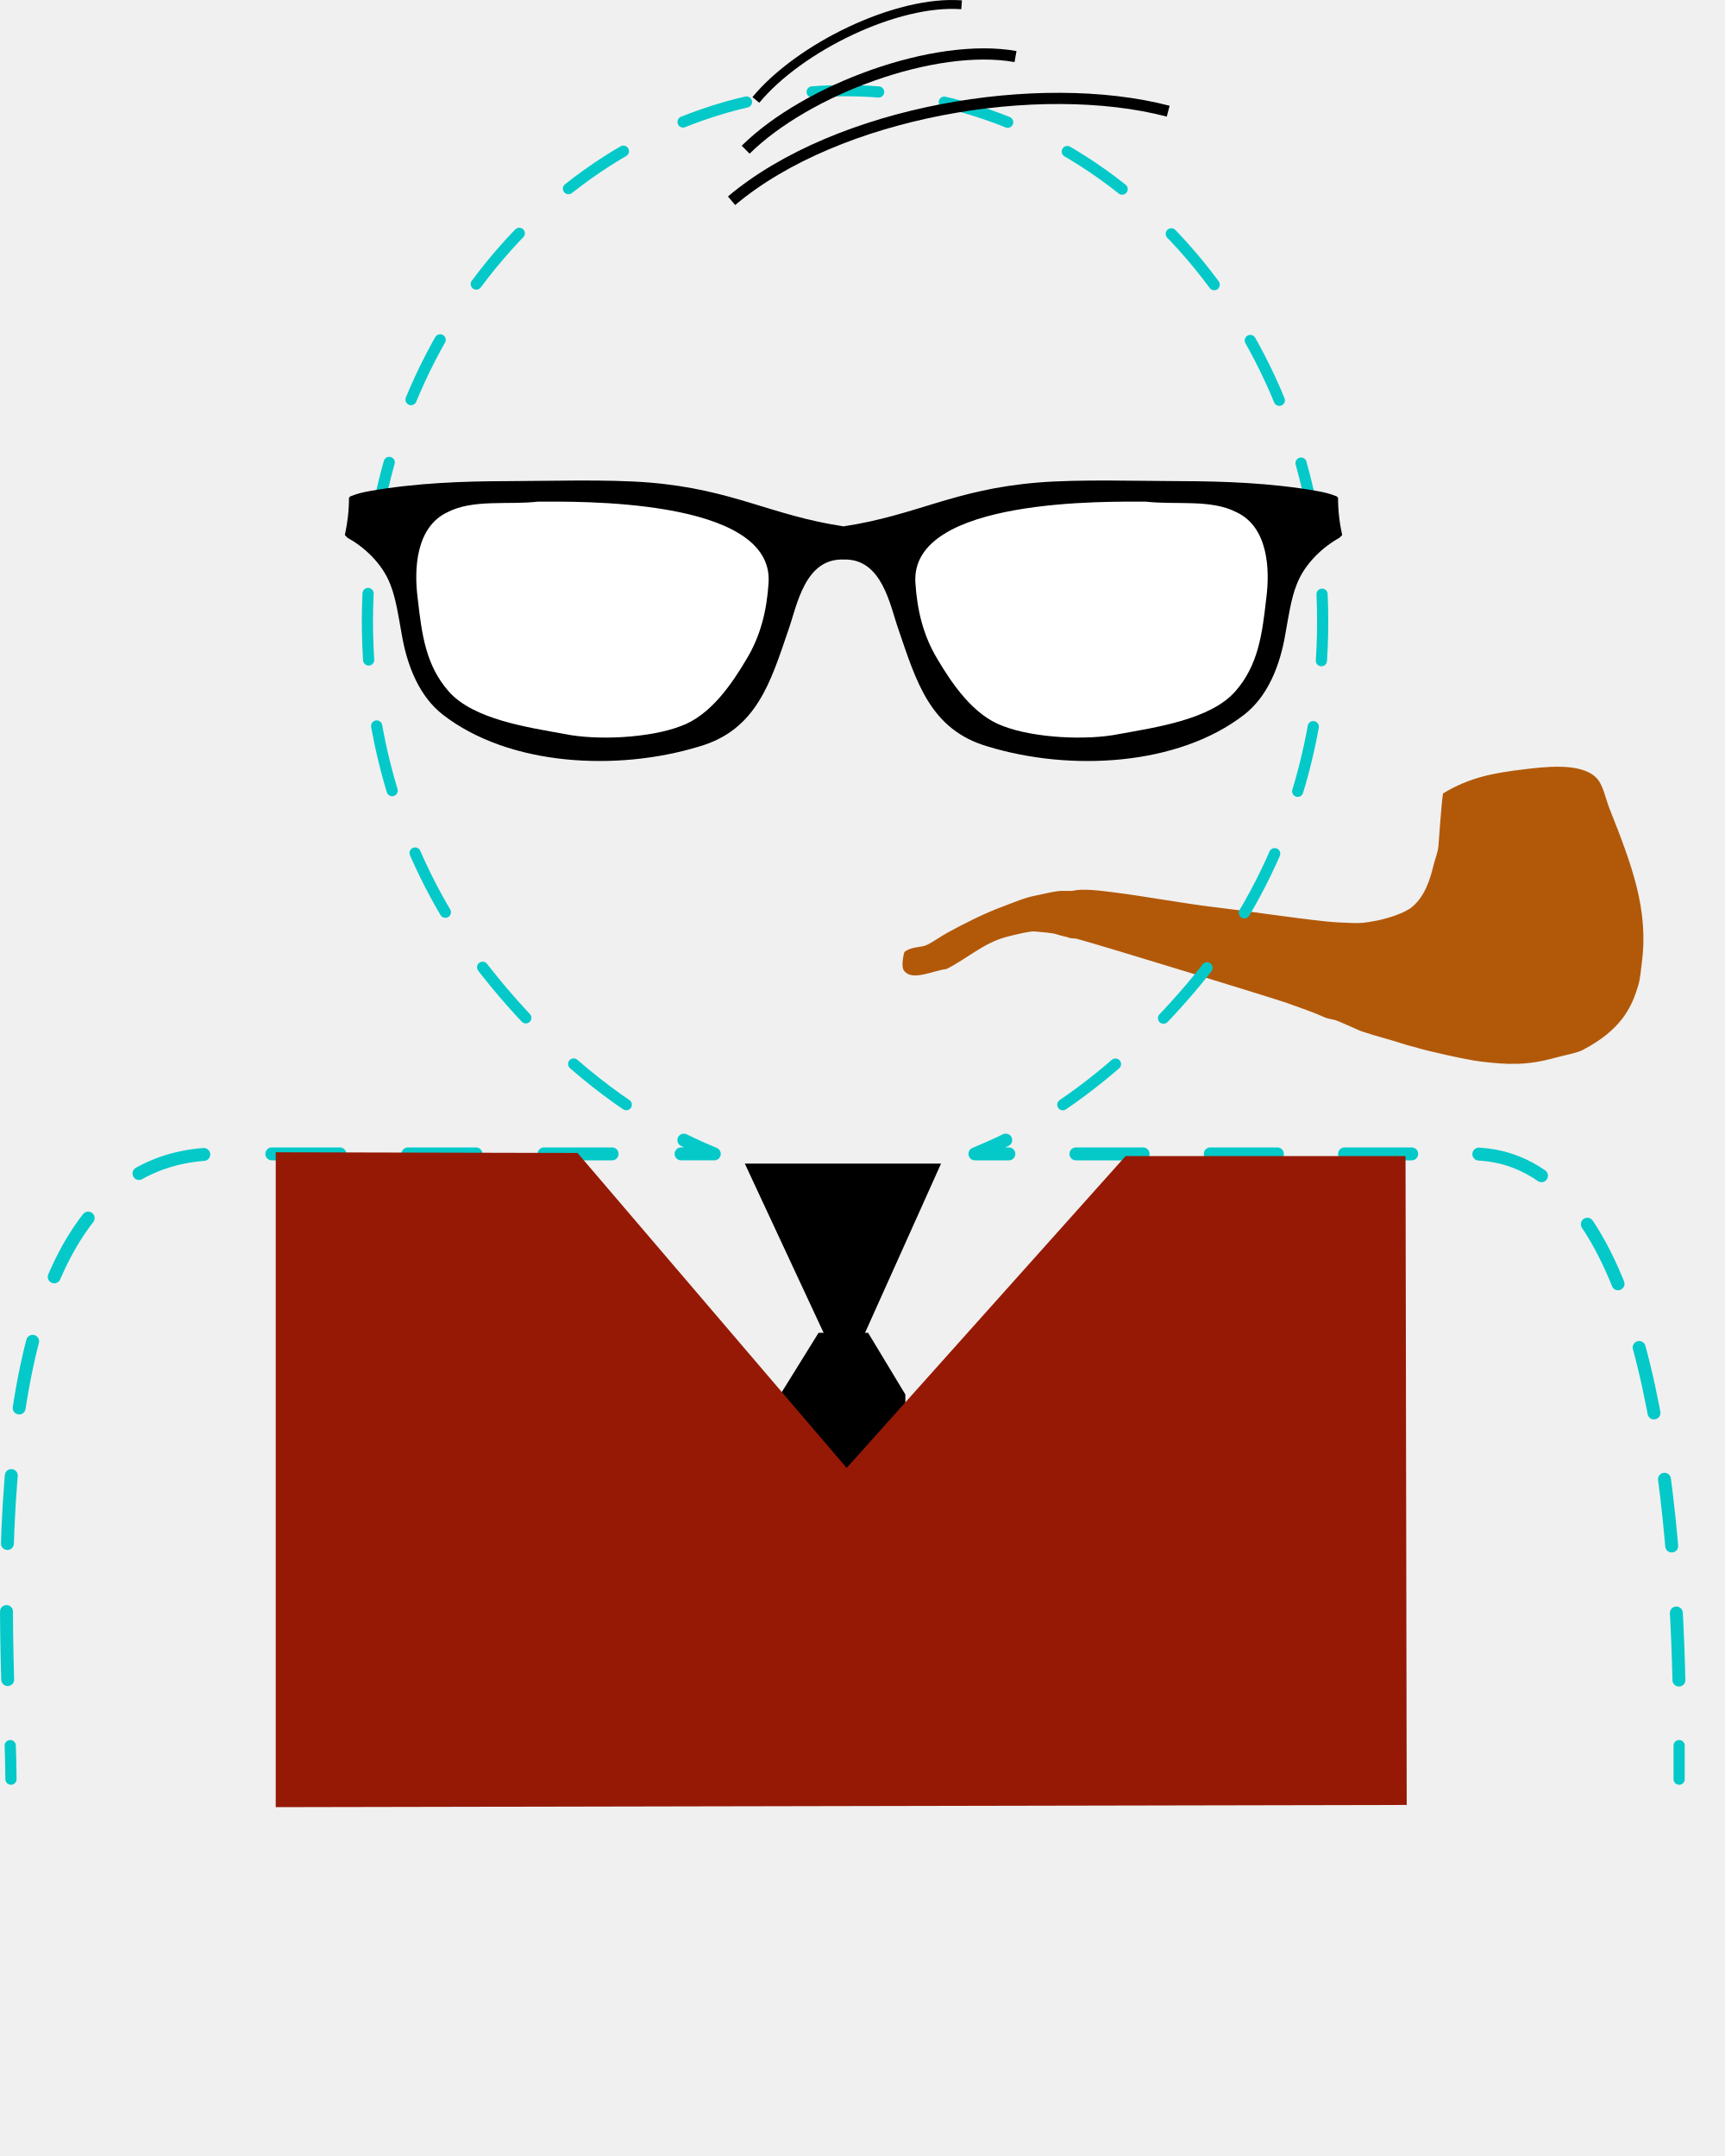
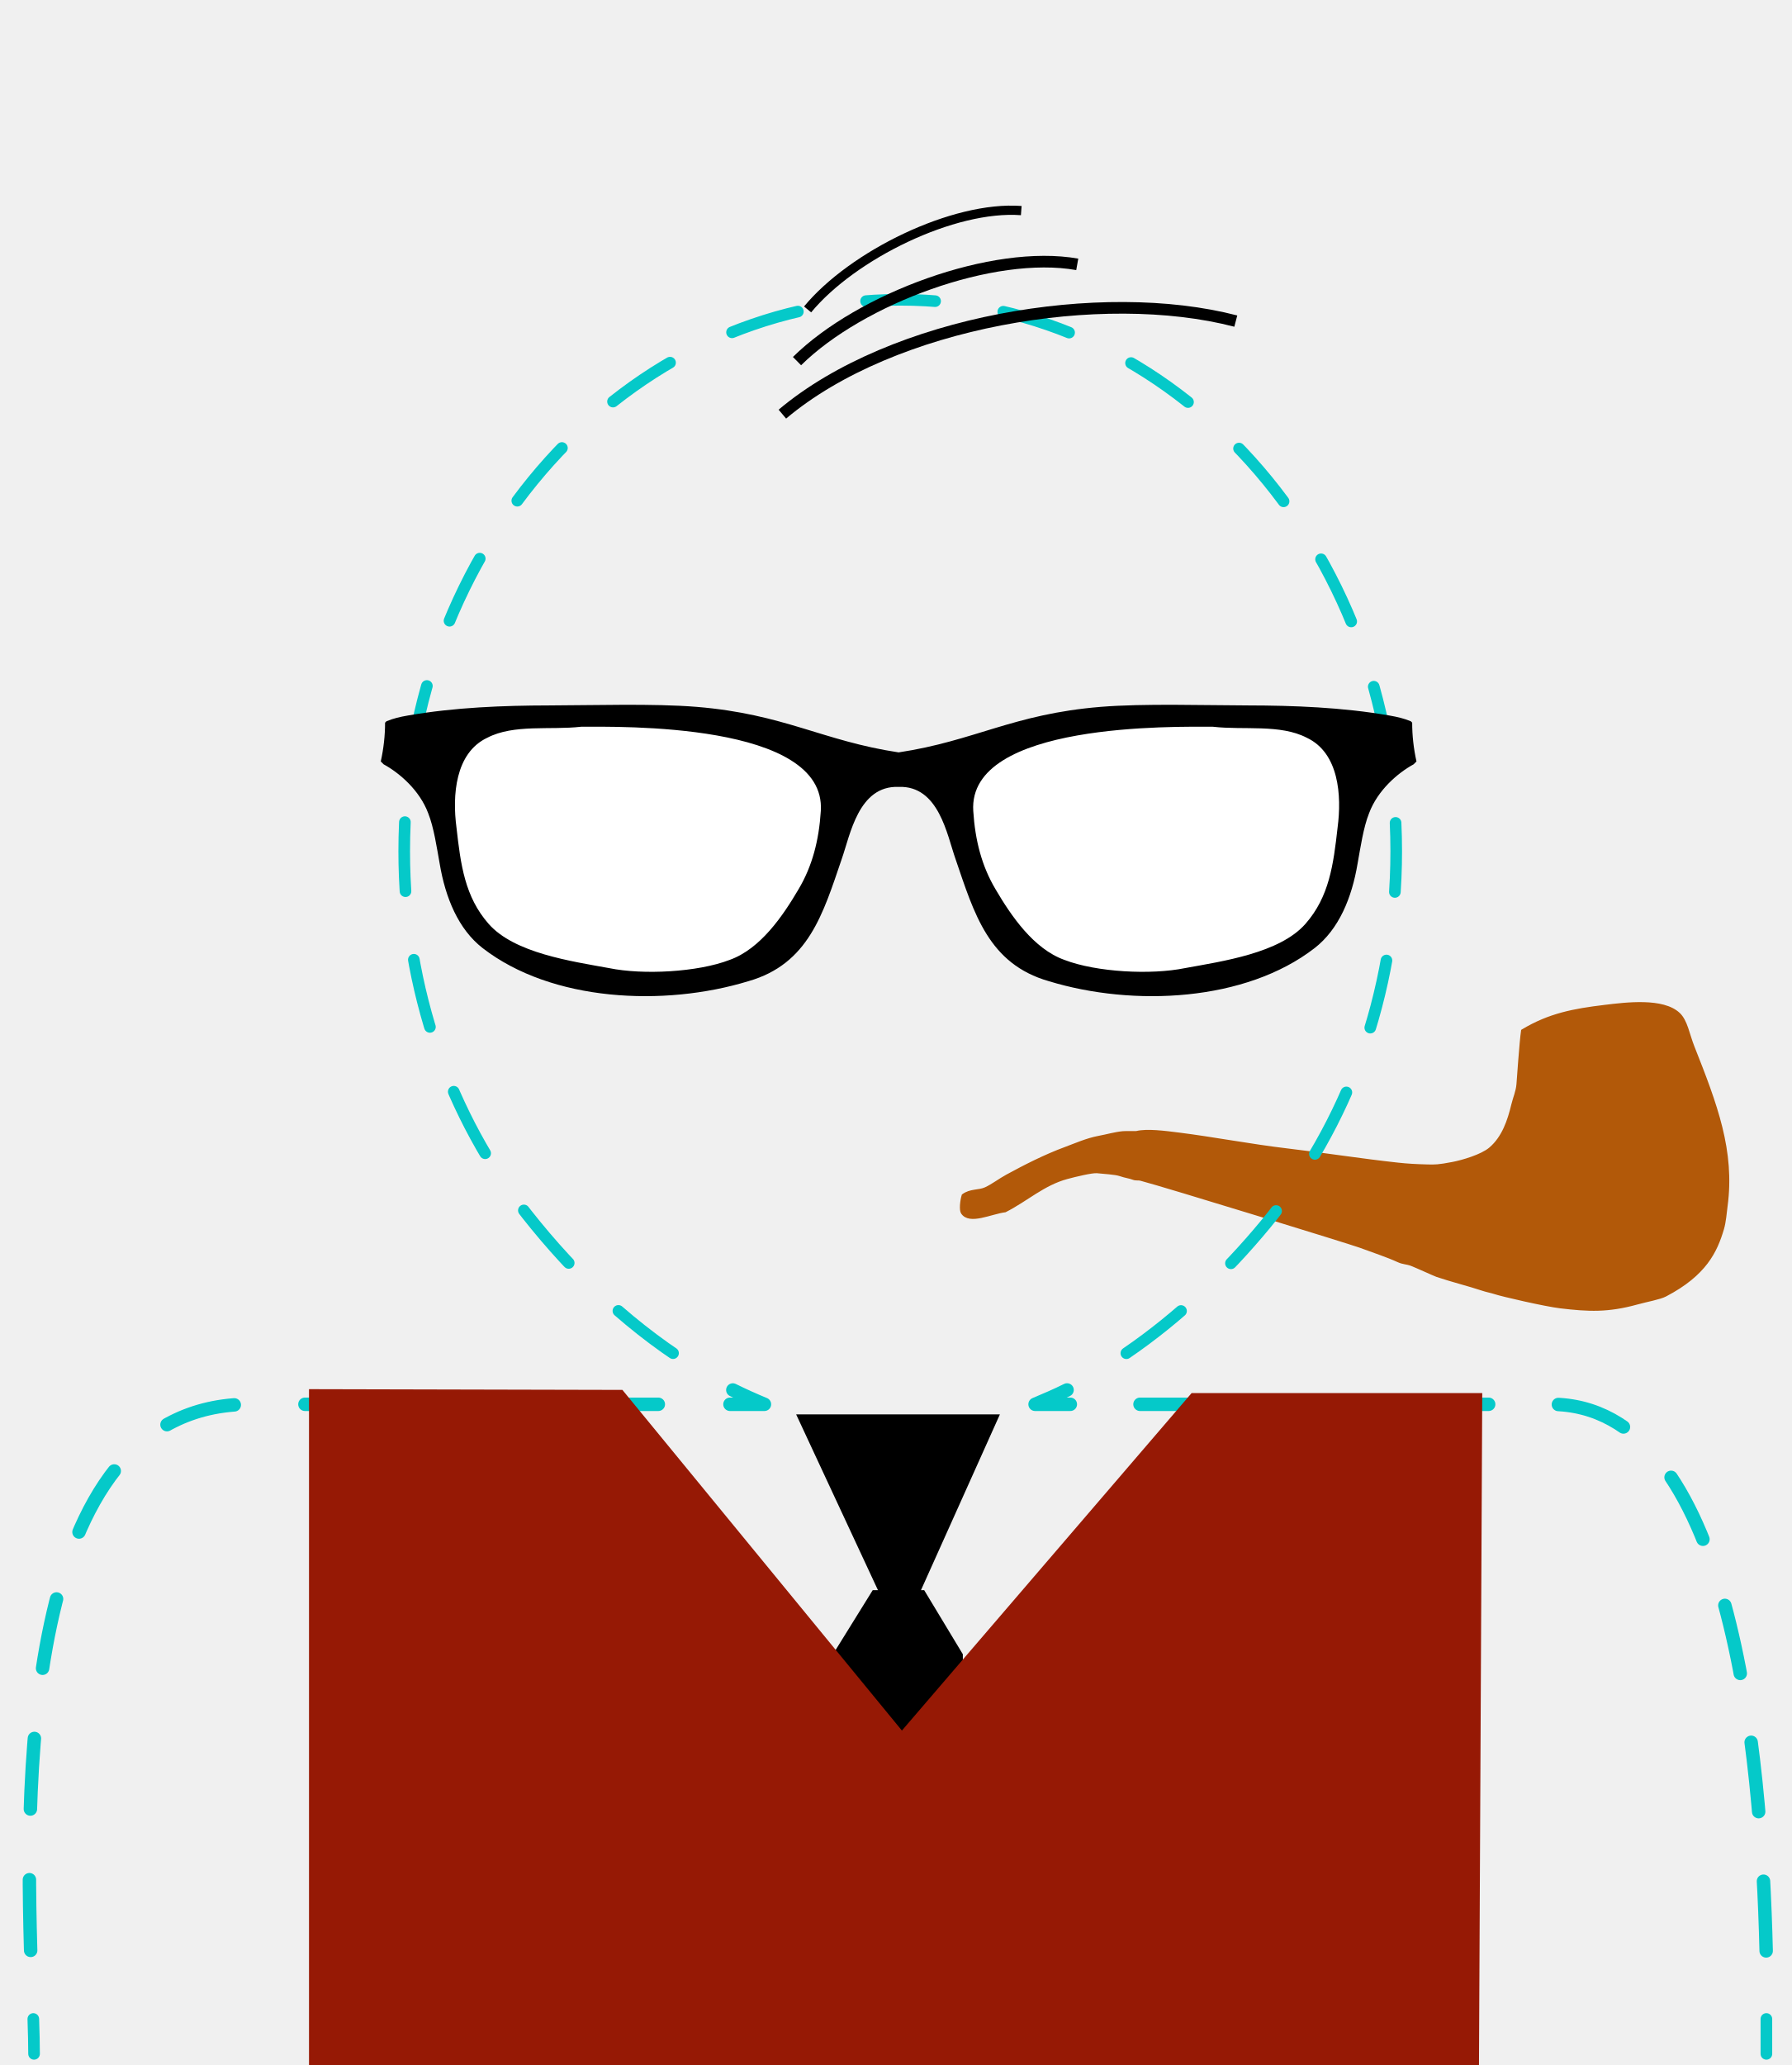
- <svg xmlns="http://www.w3.org/2000/svg" version="1.1" x="0px" y="0px" width="400px" height="500px" viewBox="0 0 400 500" overflow="visible" enable-background="new 0 0 400 500" xml:space="preserve">
+ <svg xmlns="http://www.w3.org/2000/svg" version="1.1" x="0px" y="0px" width="400px" height="461px" viewBox="-5.063 -45.901 400 461" overflow="visible" enable-background="new -5.063 -45.901 400 461" xml:space="preserve">
  <defs>
</defs>
-   <path d="M210.482,269.852h7.729l-22.34,49.743l-23.159-49.743h7.608" />
-   <polygon points="196.542,415.266 180.937,403.943 180.937,323.399 189.809,309.099 201.307,309.099 209.938,323.399   209.938,403.943 " />
-   <path fill="#B25909" stroke="#B25909" stroke-width="0.607" stroke-miterlimit="10" d="M209.979,220.96  c1.651-1.236,3.502-0.825,5.021-1.52c1.592-0.728,3.098-1.922,4.797-2.845c3.905-2.124,8.369-4.429,13.115-6.178  c2.21-0.816,4.695-1.939,7.372-2.443c1.916-0.361,3.56-0.858,5.381-1.041c0.562-0.056,2.836,0.009,3.049-0.041  c2.397-0.562,6.263-0.053,9.507,0.354c7.609,0.957,16.051,2.582,24.211,3.542c8.244,0.97,16.389,2.273,24.703,3.171  c2.178,0.237,4.03,0.332,6.458,0.397c1.777,0.048,2.544,0.055,5.738-0.561c2.134-0.412,6.442-1.655,8.339-3.257  c2.973-2.511,4.207-6.37,5.021-9.741c0.414-1.726,1.014-2.923,1.166-4.613c0.024-0.292,0.682-9.745,1.028-11.985  c6.039-3.645,11.578-4.635,18.249-5.446c4.985-0.607,13.15-1.627,16.68,1.708c1.66,1.571,2.076,4.541,3.183,7.333  c5.133,12.963,9.049,23.262,7.399,35.572c-0.19,1.424-0.328,3.484-0.808,5.092c-1.479,4.973-3.832,10.135-12.776,14.804  c-1.26,0.657-4.111,1.155-6.367,1.778c-6.467,1.785-10.799,1.588-17.082,0.837c-3.416-0.409-13.1-2.64-14.707-3.187  c-0.644-0.22-1.772-0.42-2.912-0.809c-2.492-0.848-6.883-1.96-9.953-3.008c-0.497-0.171-4.641-2.061-5.693-2.463  c-1.013-0.386-1.837-0.314-2.916-0.807c-2.59-1.182-5.609-2.158-8.607-3.27c-1.965-0.729-43.358-13.482-48.916-14.938  c-0.607-0.159-1.021,0.04-1.703-0.218c-0.85-0.323-1.645-0.374-2.916-0.808c-1.066-0.364-3.553-0.49-5.11-0.657  c-1.11-0.118-4.935,0.818-6.726,1.301c-5.256,1.414-9.04,4.99-13.818,7.418c-3.256,0.415-7.972,2.869-9.584,0.396  C209.418,224.249,209.587,222.257,209.979,220.96z" />
-   <path fill="none" stroke="#05C9C9" stroke-width="2.596" stroke-linecap="round" stroke-linejoin="round" d="M389.367,412.609  c0-2.137,0.007-4.76-0.002-7.786" />
-   <path fill="none" stroke="#05C9C9" stroke-width="3" stroke-linecap="round" stroke-linejoin="round" stroke-dasharray="15.571,15.571" d="  M389.316,389.628c-1.068-44.154-7.817-122.028-48.065-122.028h-99.313" />
-   <path fill="none" stroke="#05C9C9" stroke-width="3" stroke-linecap="round" stroke-linejoin="round" d="M233.938,267.6h-7.869  c2.399-1,4.809-2.039,7.141-3.201" />
-   <path fill="none" stroke="#05C9C9" stroke-width="2.596" stroke-linecap="round" stroke-linejoin="round" stroke-dasharray="15.427,15.427" d="  M246.451,256.195c11.723-7.991,22.232-18.089,31.066-28.771c18.125-21.92,29.191-51.167,29.191-83.289  c0-67.994-49.585-123.111-110.756-123.111S85.198,76.142,85.198,144.136c0,31.012,10.316,59.346,27.341,80.993  c10.713,13.621,24.085,26.29,39.215,35.221" />
-   <path fill="none" stroke="#05C9C9" stroke-width="3" stroke-linecap="round" stroke-linejoin="round" d="M158.577,264.406  c2.333,1.16,4.654,2.193,7.056,3.193h-7.696" />
-   <path fill="none" stroke="#05C9C9" stroke-width="3" stroke-linecap="round" stroke-linejoin="round" stroke-dasharray="15.782,15.782" d="  M141.937,267.6H50.656c-52.139,0-50.104,87.678-48.619,129.717" />
-   <path fill="none" stroke="#05C9C9" stroke-width="2.596" stroke-linecap="round" stroke-linejoin="round" d="M2.375,404.825  c0.099,3.025,0.166,5.648,0.166,7.784" />
+   <path d="M210.482,269.851h7.73l-22.34,49.744l-23.159-49.744h7.608" />
+   <polygon points="196.542,415.266 180.937,403.943 180.937,323.399 189.809,309.099 201.307,309.099 209.937,323.399   209.937,403.943 " />
+   <path fill-rule="evenodd" clip-rule="evenodd" fill="#B25909" stroke="#B25909" stroke-width="0.607" stroke-miterlimit="10" d="  M209.978,220.96c1.652-1.236,3.502-0.825,5.022-1.52c1.592-0.728,3.098-1.922,4.797-2.846c3.905-2.123,8.369-4.429,13.115-6.178  c2.21-0.816,4.695-1.939,7.372-2.443c1.916-0.36,3.56-0.857,5.381-1.041c0.562-0.056,2.836,0.01,3.049-0.04  c2.398-0.562,6.263-0.054,9.507,0.354c7.609,0.957,16.051,2.582,24.21,3.542c8.245,0.97,16.389,2.273,24.704,3.171  c2.178,0.238,4.03,0.332,6.458,0.397c1.777,0.048,2.544,0.056,5.738-0.562c2.134-0.411,6.443-1.654,8.339-3.257  c2.972-2.511,4.207-6.37,5.022-9.741c0.414-1.726,1.013-2.923,1.165-4.613c0.025-0.292,0.682-9.745,1.029-11.985  c6.039-3.645,11.578-4.635,18.249-5.446c4.985-0.607,13.15-1.627,16.679,1.708c1.661,1.571,2.077,4.541,3.183,7.333  c5.133,12.963,9.049,23.261,7.4,35.572c-0.191,1.424-0.329,3.484-0.808,5.092c-1.479,4.973-3.832,10.135-12.776,14.804  c-1.26,0.657-4.112,1.155-6.368,1.778c-6.466,1.785-10.798,1.588-17.081,0.837c-3.416-0.409-13.1-2.64-14.707-3.187  c-0.644-0.22-1.773-0.42-2.913-0.809c-2.492-0.848-6.883-1.96-9.953-3.008c-0.497-0.171-4.64-2.061-5.694-2.463  c-1.012-0.386-1.836-0.314-2.916-0.807c-2.589-1.182-5.608-2.158-8.607-3.27c-1.965-0.729-43.358-13.482-48.916-14.938  c-0.607-0.158-1.021,0.04-1.703-0.218c-0.849-0.323-1.644-0.374-2.916-0.808c-1.066-0.364-3.552-0.49-5.11-0.656  c-1.111-0.119-4.935,0.818-6.726,1.301c-5.255,1.414-9.04,4.99-13.818,7.418c-3.256,0.415-7.972,2.869-9.584,0.396  C209.418,224.249,209.587,222.257,209.978,220.96z" />
+   <g>
+     <g>
+       <path fill="none" stroke="#05C9C9" stroke-width="2.596" stroke-linecap="round" stroke-linejoin="round" d="M389.367,412.609    c0-2.136,0.007-4.759-0.002-7.786" />
+       <path fill="none" stroke="#05C9C9" stroke-width="3" stroke-linecap="round" stroke-linejoin="round" stroke-dasharray="15.571,15.571" d="    M389.316,389.628c-1.068-44.154-7.817-122.029-48.065-122.029h-99.313" />
+       <path fill="none" stroke="#05C9C9" stroke-width="3" stroke-linecap="round" stroke-linejoin="round" d="M233.937,267.599h-7.869    c2.4-1,4.809-2.039,7.141-3.201" />
+       <path fill="none" stroke="#05C9C9" stroke-width="2.596" stroke-linecap="round" stroke-linejoin="round" stroke-dasharray="15.427,15.427" d="    M246.451,256.196c11.723-7.992,22.233-18.09,31.066-28.771c18.126-21.92,29.192-51.167,29.192-83.289    c0-67.994-49.585-123.111-110.756-123.111S85.198,76.142,85.198,144.136c0,31.012,10.316,59.346,27.341,80.993    c10.713,13.621,24.085,26.29,39.215,35.22" />
+       <path fill="none" stroke="#05C9C9" stroke-width="3" stroke-linecap="round" stroke-linejoin="round" d="M158.577,264.406    c2.333,1.16,4.654,2.193,7.056,3.193h-7.696" />
+       <path fill="none" stroke="#05C9C9" stroke-width="3" stroke-linecap="round" stroke-linejoin="round" stroke-dasharray="15.782,15.782" d="    M141.937,267.599H50.656c-52.139,0-50.104,87.678-48.619,129.717" />
+       <path fill="none" stroke="#05C9C9" stroke-width="2.596" stroke-linecap="round" stroke-linejoin="round" d="M2.375,404.825    c0.099,3.026,0.166,5.649,0.166,7.784" />
+     </g>
+   </g>
  <path fill="#FFFFFF" d="M181.067,139.005c0,18.469-19.232,37.481-42.957,37.481c-23.723,0-42.955-14.973-42.955-33.441  c0-18.47-4.585-30.139,37.743-29.58C156.621,113.778,181.067,120.536,181.067,139.005" />
-   <path fill="#FFFFFF" d="M257.292,112.454c-23.722,0.313-48.166,7.073-48.166,25.541c0,18.469,19.229,37.481,42.955,37.481  c23.724,0,42.956-14.973,42.956-33.442C295.038,123.565,299.621,111.896,257.292,112.454z" />
-   <path d="M310.271,115.428l-0.318-0.319c-1.605-0.642-2.891-0.948-4.812-1.284c-10.496-1.829-21.445-2.225-31.422-2.242  c-9.623-0.019-23.435-0.467-33.025,0.321c-19.558,1.602-28.102,7.599-45.095,10.164c-16.994-2.565-25.536-8.562-45.095-10.164  c-9.593-0.788-23.402-0.34-33.025-0.321c-9.977,0.018-20.926,0.414-31.424,2.242c-1.921,0.336-3.206,0.643-4.811,1.284l-0.32,0.319  c0,2.887-0.32,5.771-0.96,8.658l0.64,0.642c3.528,1.923,8.017,5.771,9.941,10.903c1.282,3.204,1.923,7.694,2.564,11.221  c1.283,7.695,4.193,14.719,9.62,18.918c15.39,11.909,40.399,13.145,59.316,7.375c13.468-3.849,16.674-15.07,20.842-27.254  c1.923-5.453,3.733-16.447,12.711-16.126c8.978-0.321,10.788,10.674,12.713,16.126c4.168,12.184,7.371,23.405,20.84,27.254  c18.918,5.771,43.929,4.534,59.317-7.375c5.427-4.2,8.337-11.223,9.619-18.918c0.642-3.527,1.282-8.017,2.565-11.221  c1.925-5.132,6.412-8.979,9.938-10.903l0.642-0.642C310.591,121.199,310.271,118.314,310.271,115.428z M178.222,135.139  c-0.412,6.523-1.879,12.302-5.007,17.538c-3.442,5.854-8.448,13.245-15.333,15.709c-7.197,2.772-19.401,3.382-26.91,1.843  c-8.449-1.54-21.173-3.351-26.911-9.867c-5.336-6.061-6.259-13.229-7.197-21.547c-0.939-7.083-0.313-16.632,6.884-20.02  c5.945-3.082,13.995-1.665,20.964-2.456C132.953,116.339,179.473,115.282,178.222,135.139z M293.62,138.815  c-0.937,8.318-1.858,15.486-7.195,21.547c-5.737,6.516-18.462,8.327-26.911,9.867c-7.51,1.539-19.713,0.929-26.91-1.843  c-6.883-2.464-11.891-9.855-15.334-15.709c-3.127-5.236-4.594-11.015-5.006-17.538c-1.25-19.856,45.271-18.799,53.508-18.799  c6.972,0.791,15.021-0.625,20.967,2.456C293.936,122.183,294.559,131.732,293.62,138.815z" />
+   <path fill="#FFFFFF" d="M257.292,112.454c-23.721,0.313-48.166,7.073-48.166,25.541c0,18.469,19.229,37.481,42.955,37.481  c23.723,0,42.956-14.973,42.956-33.442C295.038,123.565,299.621,111.896,257.292,112.454z" />
+   <path d="M310.271,115.428l-0.318-0.319c-1.605-0.642-2.891-0.948-4.812-1.284c-10.496-1.829-21.446-2.225-31.422-2.242  c-9.623-0.019-23.435-0.467-33.025,0.321c-19.558,1.602-28.102,7.599-45.096,10.164c-16.994-2.565-25.536-8.562-45.095-10.164  c-9.593-0.788-23.402-0.34-33.025-0.321c-9.977,0.018-20.926,0.414-31.424,2.242c-1.921,0.336-3.206,0.643-4.811,1.284l-0.32,0.319  c0,2.887-0.32,5.771-0.96,8.658l0.64,0.642c3.528,1.923,8.017,5.771,9.941,10.903c1.282,3.204,1.923,7.694,2.564,11.221  c1.283,7.695,4.193,14.719,9.62,18.918c15.39,11.909,40.399,13.145,59.316,7.375c13.468-3.849,16.674-15.07,20.842-27.254  c1.923-5.453,3.733-16.447,12.711-16.126c8.978-0.321,10.788,10.674,12.713,16.126c4.168,12.184,7.372,23.405,20.841,27.254  c18.917,5.771,43.928,4.534,59.317-7.375c5.426-4.2,8.337-11.223,9.619-18.918c0.642-3.527,1.282-8.017,2.566-11.221  c1.924-5.132,6.411-8.979,9.938-10.903l0.642-0.642C310.591,121.199,310.271,118.314,310.271,115.428z M178.222,135.139  c-0.412,6.523-1.879,12.302-5.007,17.538c-3.442,5.853-8.448,13.245-15.333,15.709c-7.197,2.772-19.401,3.382-26.91,1.843  c-8.449-1.54-21.173-3.351-26.911-9.867c-5.336-6.061-6.259-13.229-7.197-21.547c-0.939-7.083-0.313-16.632,6.884-20.02  c5.945-3.082,13.995-1.665,20.964-2.456C132.953,116.339,179.473,115.282,178.222,135.139z M293.62,138.815  c-0.937,8.318-1.858,15.486-7.195,21.547c-5.737,6.516-18.462,8.327-26.912,9.867c-7.509,1.539-19.712,0.929-26.909-1.843  c-6.884-2.464-11.891-9.856-15.334-15.709c-3.127-5.236-4.594-11.015-5.007-17.538c-1.25-19.856,45.271-18.799,53.509-18.799  c6.971,0.791,15.021-0.625,20.966,2.456C293.935,122.183,294.559,131.732,293.62,138.815z" />
  <path fill="none" stroke="#000000" stroke-width="2.596" stroke-miterlimit="10" d="M169.636,46.552  c24.663-20.769,71.394-28.558,101.25-20.769" />
-   <path fill="none" stroke="#000000" stroke-width="2.596" stroke-miterlimit="10" d="M172.907,34.715  c14.162-13.978,43.829-24.938,62.575-21.6" />
-   <path fill="none" stroke="#000000" stroke-width="2.061" stroke-miterlimit="10" d="M175.27,23.174  C185.342,11,207.904-0.028,222.98,1.112" />
-   <polygon fill="#961905" points="133.919,267.387 196.329,340.435 261.016,268.1 325.919,268.1 326.193,418.589 63.937,419.099   63.937,267.225 " />
+   <path fill="none" stroke="#000000" stroke-width="2.596" stroke-miterlimit="10" d="M172.907,34.715  c14.162-13.978,43.83-24.938,62.576-21.6" />
+   <path fill="none" stroke="#000000" stroke-width="2.061" stroke-miterlimit="10" d="M175.27,23.174  C185.342,11,207.904-0.028,222.981,1.112" />
+   <polygon fill="#961905" points="325.187,415.099 325.919,265.099 261.016,265.099 196.329,340.435 133.919,264.387 63.937,264.224   63.937,415.099 " />
</svg>
